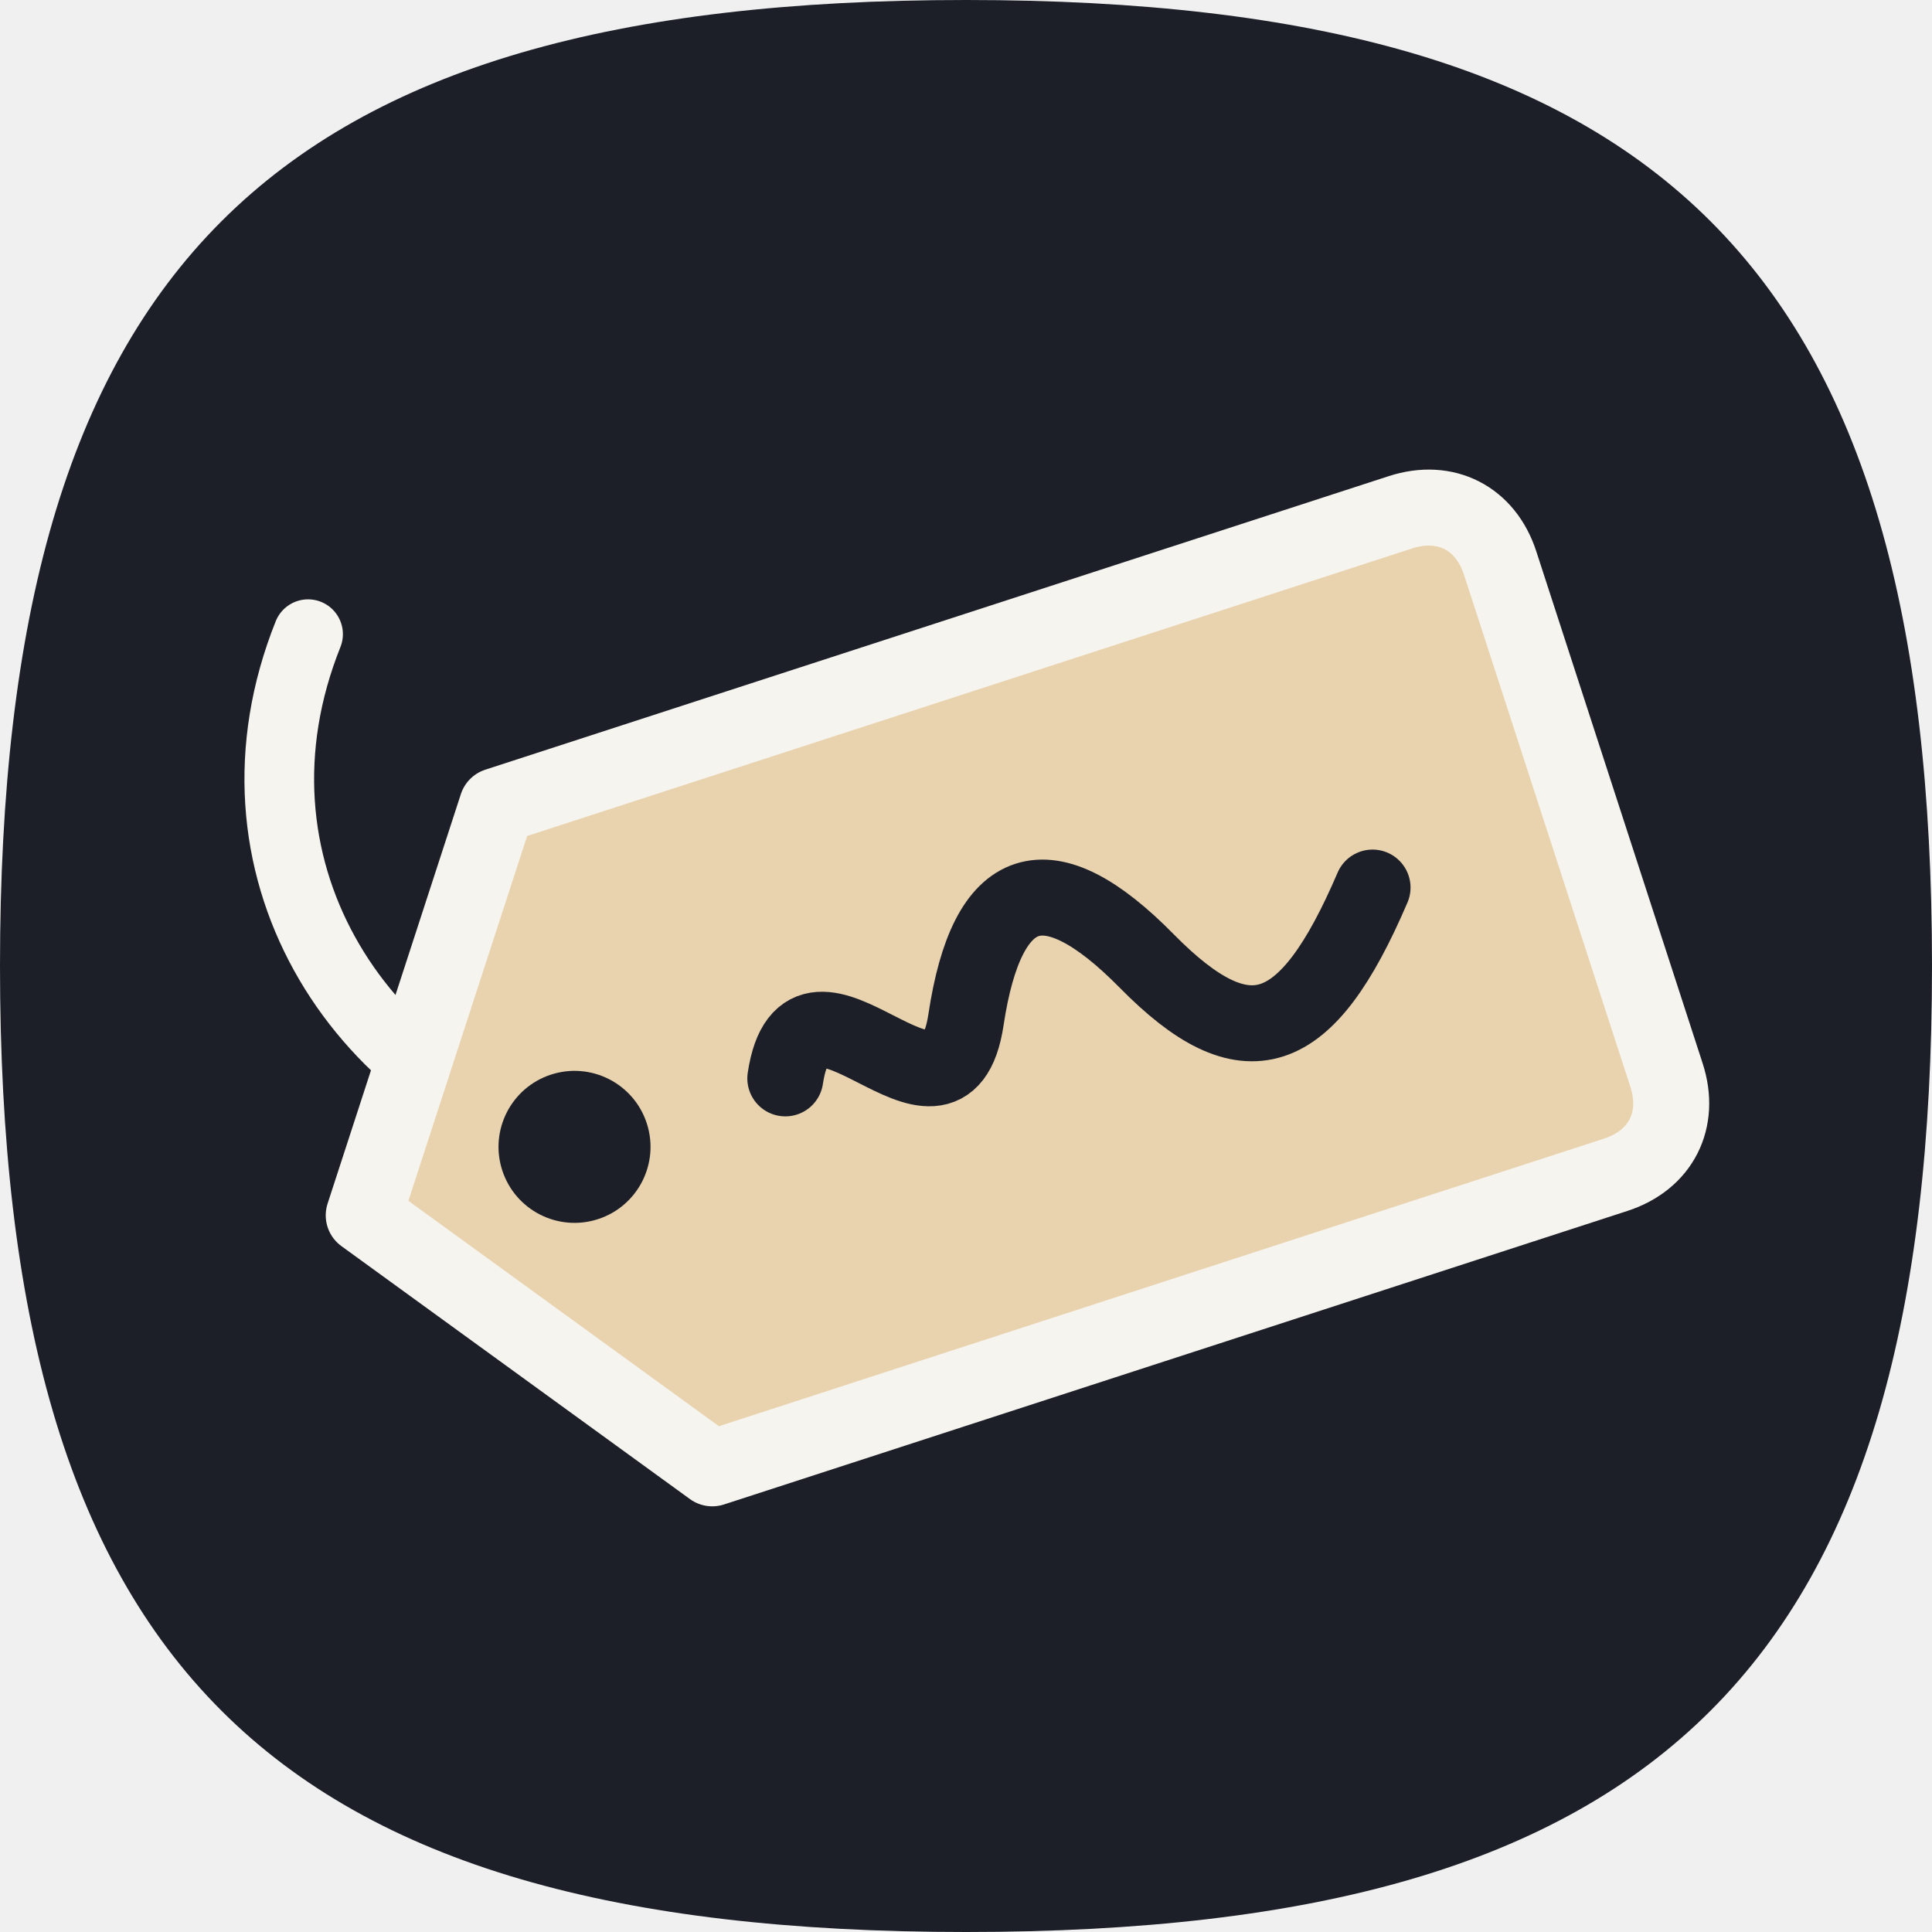
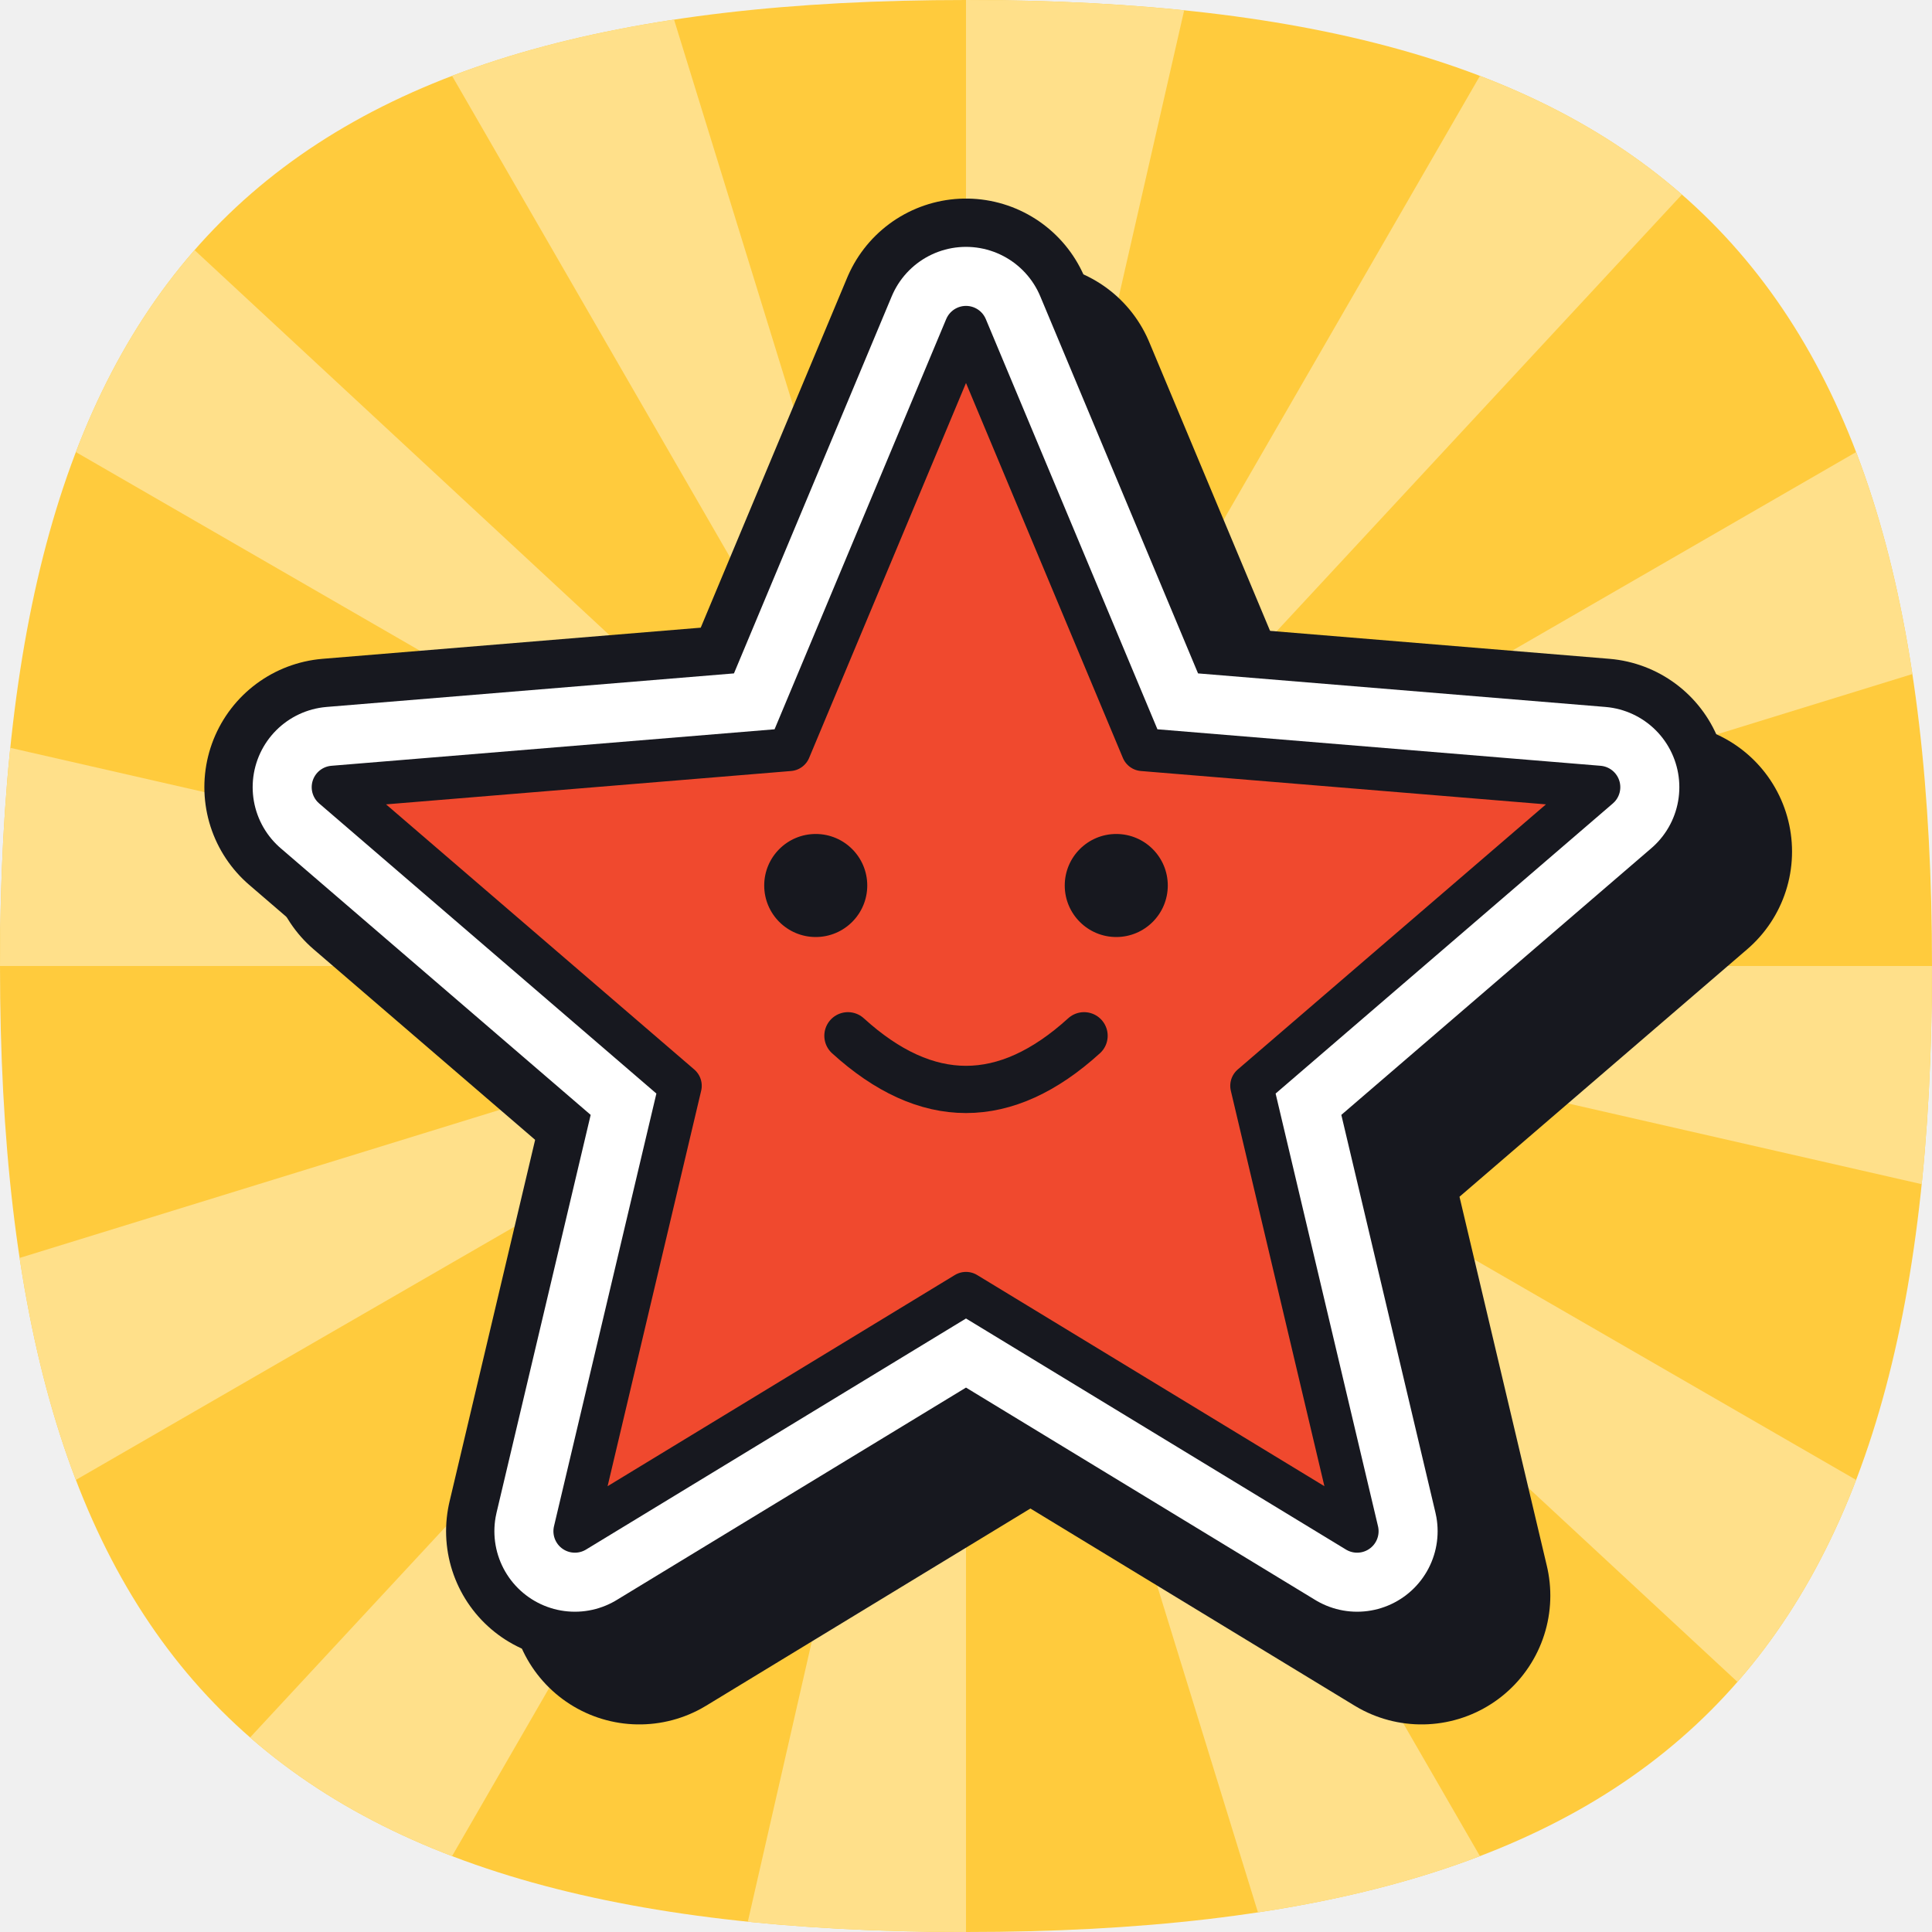
- <svg xmlns="http://www.w3.org/2000/svg" viewBox="18 18 72 72" width="512" height="512" role="img" aria-label="Shelf app icon: a kraft name tag on its string">
+ <svg xmlns="http://www.w3.org/2000/svg" viewBox="18 18 72 72" width="512" height="512" role="img" aria-label="Shelf app icon: a smiling red star sticker on sunshine">
  <defs>
    <clipPath id="mask">
      <path d="M54 18 C80 18 90 28 90 54 C90 80 80 90 54 90 C28 90 18 80 18 54 C18 28 28 18 54 18 Z" />
    </clipPath>
  </defs>
  <g clip-path="url(#mask)">
-     <rect width="108" height="108" fill="#1C1E28" />
-     <g transform="translate(54 56) rotate(-18) scale(1.18) translate(-24 -25)">
-       <path d="M11 25 C5 21 3 13 8 7" fill="none" stroke="#F6F4EE" stroke-width="2.2" stroke-linecap="round" />
-       <path d="M12 14 L42 14 C43.5 14 44.5 15 44.5 16.5 L44.5 33.5 C44.5 35 43.5 36 42 36 L12 36 L4 25 Z" fill="#E9D3AF" stroke="#F6F4EE" stroke-width="2.4" stroke-linejoin="round" />
-       <circle cx="11" cy="25" r="2.4" fill="#1C1E28" />
-       <path d="M18 25 C20 21 22 29 24 25 S 28 21 30 25 S 34 29 37.5 25" fill="none" stroke="#1C1E28" stroke-width="2.4" stroke-linecap="round" />
+     <rect width="108" height="108" fill="#FFCB3D" />
+     <path d="M54,54 L144,54 L141.74,74.03 Z M54,54 L131.94,99 L119.97,115.22 Z M54,54 L99,131.94 L80.53,140 Z M54,54 L54,144 L33.97,141.74 Z M54,54 L9,131.94 L-7.22,119.97 Z M54,54 L-23.94,99 L-32,80.53 Z M54,54 L-36,54 L-33.74,33.97 Z M54,54 L-23.94,9 L-11.97,-7.22 Z M54,54 L9,-23.94 L27.47,-32 Z M54,54 L54,-36 L74.03,-33.74 Z M54,54 L99,-23.94 L115.22,-11.97 Z M54,54 L131.94,9 L140,27.47 Z" fill="#FFE08A" />
+     <g transform="translate(54 55) scale(0.8) translate(-54 -55)">
+       <path d="M54,24 L62.23,43.67 L83.48,45.42 L67.31,59.33 L72.22,80.08 L54,69 L35.78,80.08 L40.69,59.33 L24.52,45.42 L45.77,43.67 Z" transform="translate(3 3)" fill="#17181F" stroke="#17181F" stroke-width="12" stroke-linejoin="round" />
+       <path d="M54,24 L62.23,43.67 L83.48,45.42 L67.31,59.33 L72.22,80.08 L54,69 L35.78,80.08 L40.69,59.33 L24.52,45.42 L45.77,43.67 Z" fill="none" stroke="#17181F" stroke-width="12" stroke-linejoin="round" />
+       <path d="M54,24 L62.23,43.67 L83.48,45.42 L67.31,59.33 L72.22,80.08 L54,69 L35.78,80.08 L40.69,59.33 L24.52,45.42 L45.77,43.67 Z" fill="#FFFFFF" stroke="#FFFFFF" stroke-width="7.5" stroke-linejoin="round" />
+       <path d="M54,24 L62.23,43.67 L83.48,45.42 L67.31,59.33 L72.22,80.08 L54,69 L35.78,80.08 L40.69,59.33 L24.52,45.42 L45.77,43.67 Z" fill="#F0492E" stroke="#17181F" stroke-width="2" stroke-linejoin="round" />
+       <path d="M44.6,50 a2.4,2.4 0 1,0 4.8,0 a2.4,2.4 0 1,0 -4.8,0 Z M58.6,50 a2.4,2.4 0 1,0 4.8,0 a2.4,2.4 0 1,0 -4.8,0 Z" fill="#17181F" />
+       <path d="M48.5,57 Q54,62 59.5,57" fill="none" stroke="#17181F" stroke-width="2.2" stroke-linecap="round" />
    </g>
  </g>
</svg>
